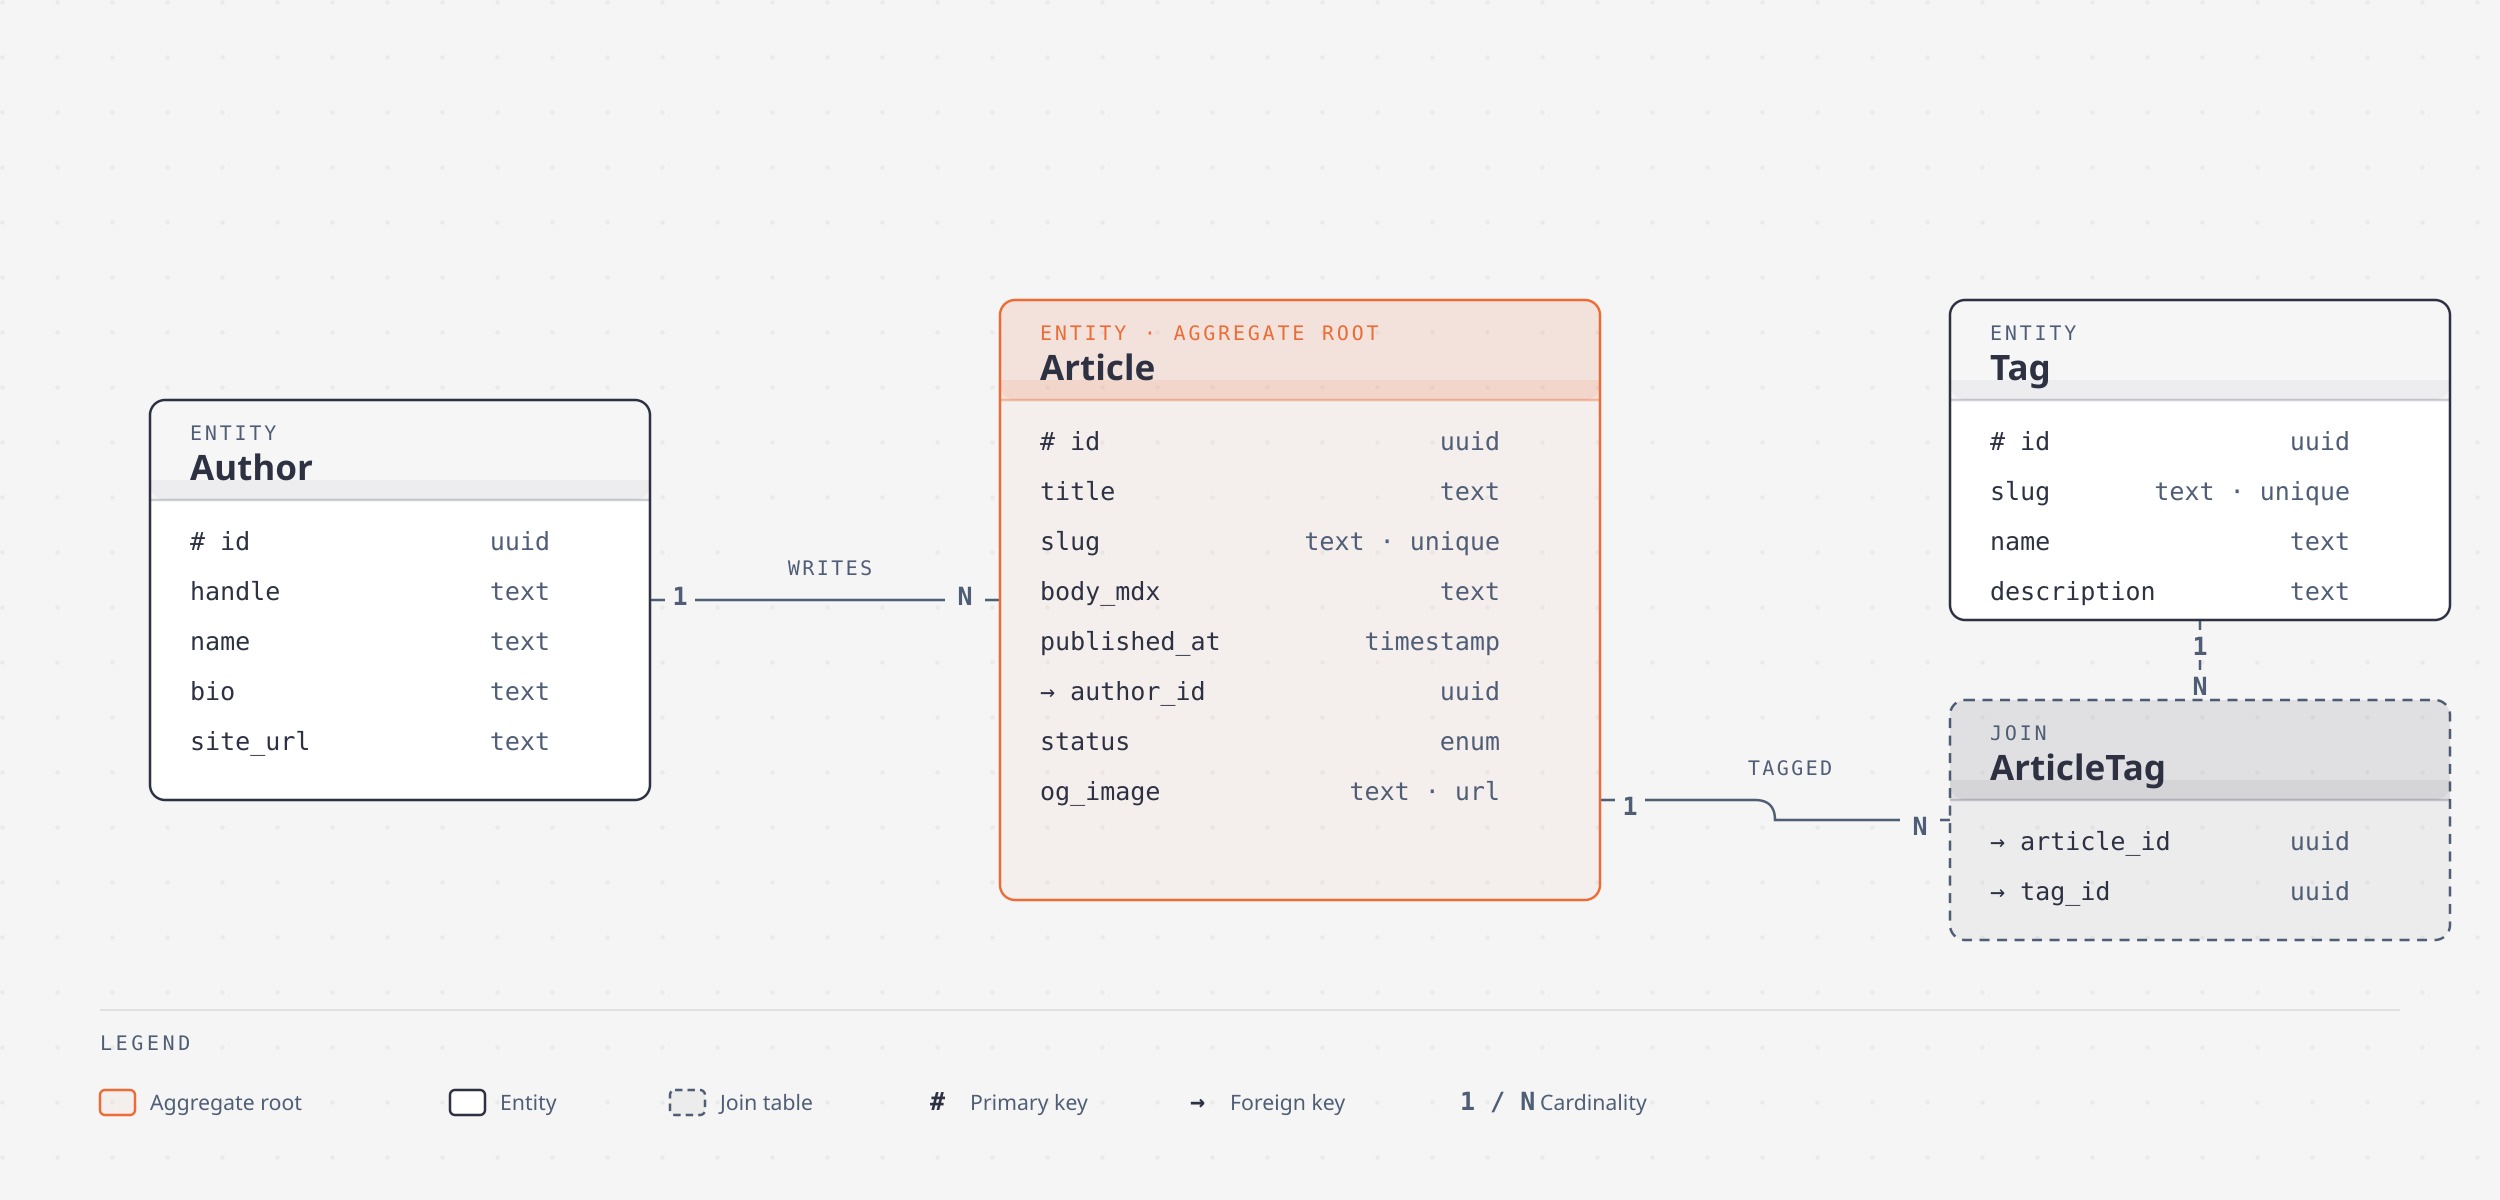
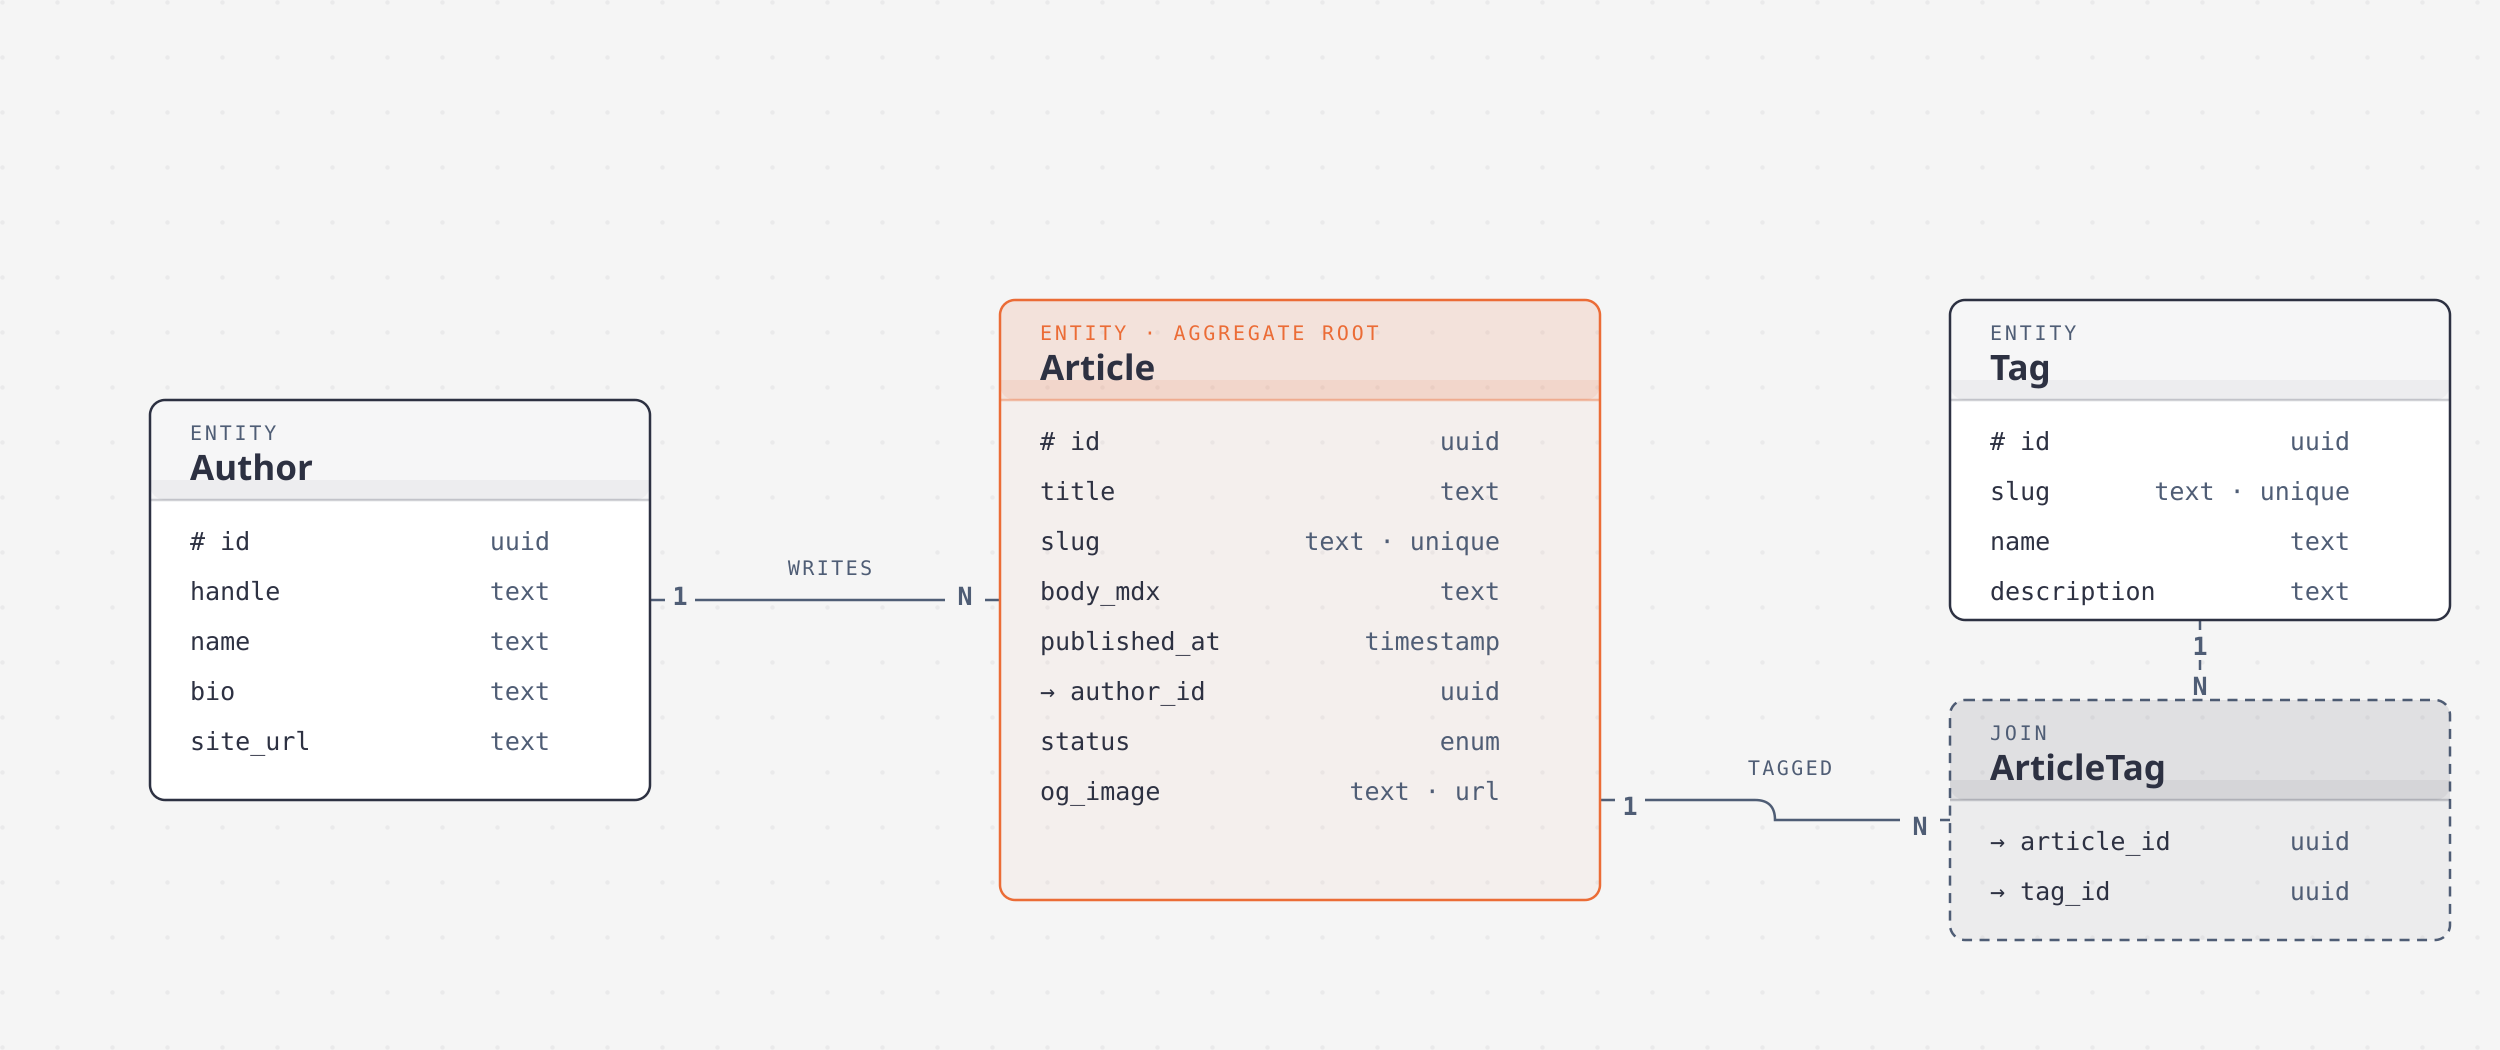
- <svg xmlns="http://www.w3.org/2000/svg" viewBox="0 0 1000 480" role="img" aria-labelledby="er-title er-desc">
+ <svg xmlns="http://www.w3.org/2000/svg" viewBox="0 0 1000 420" role="img" aria-labelledby="er-title er-desc">
  <defs>
    <style>
/* page-css */
@font-face { font-family: 'Amazon Ember'; font-weight: 300; font-style: normal; src: local('Amazon Ember Light'), local('Amazon Ember'); }
@font-face { font-family: 'Amazon Ember'; font-weight: 400; font-style: normal; src: local('Amazon Ember'); }
@font-face { font-family: 'Amazon Ember'; font-weight: 400; font-style: italic; src: local('Amazon Ember Italic'), local('Amazon Ember'); }
@font-face { font-family: 'Amazon Ember'; font-weight: 600; font-style: normal; src: local('Amazon Ember Medium'), local('Amazon Ember'); }
@font-face { font-family: 'Amazon Ember'; font-weight: 700; font-style: normal; src: local('Amazon Ember Bold'), local('Amazon Ember'); }
@font-face { font-family: 'Amazon Ember'; font-weight: 800; font-style: normal; src: local('Amazon Ember Heavy'), local('Amazon Ember'); }
@font-face { font-family: 'Amazon Ember Mono'; font-weight: 400; font-style: normal; src: local('Amazon Ember Mono'); }
@font-face { font-family: 'Amazon Ember Mono'; font-weight: 700; font-style: normal; src: local('Amazon Ember Mono Bold'), local('Amazon Ember Mono'); }
/* /page-css */
    </style>
    <pattern id="dots" width="22" height="22" patternUnits="userSpaceOnUse">
      <circle cx="1" cy="1" r="0.9" fill="rgba(45,49,66,0.10)" />
    </pattern>
    <marker id="arrow" markerWidth="8" markerHeight="6" refX="7" refY="3" orient="auto">
      <polygon points="0 0, 8 3, 0 6" fill="#4f5d75" />
    </marker>
  </defs>
  <rect width="100%" height="100%" fill="#f5f5f5" />
  <rect width="100%" height="100%" fill="url(#dots)" opacity="0.55" />
  <line x1="260" y1="240" x2="400" y2="240" stroke="#4f5d75" stroke-width="1" />
  <path d="M 640,320 H 702 Q 710,320 710,328 H 780" fill="none" stroke="#4f5d75" stroke-width="1" />
  <line x1="880" y1="248" x2="880" y2="280" stroke="#4f5d75" stroke-width="1" />
  <rect x="266" y="232" width="12" height="12" rx="2" fill="#f5f5f5" />
  <text x="272" y="242" fill="#4f5d75" font-size="10" font-family="'Geist Mono', monospace" text-anchor="middle" font-weight="600">1</text>
  <rect x="378" y="232" width="16" height="12" rx="2" fill="#f5f5f5" />
  <text x="386" y="242" fill="#4f5d75" font-size="10" font-family="'Geist Mono', monospace" text-anchor="middle" font-weight="600">N</text>
  <rect x="646" y="316" width="12" height="12" rx="2" fill="#f5f5f5" />
  <text x="652" y="326" fill="#4f5d75" font-size="10" font-family="'Geist Mono', monospace" text-anchor="middle" font-weight="600">1</text>
  <rect x="760" y="324" width="16" height="12" rx="2" fill="#f5f5f5" />
  <text x="768" y="334" fill="#4f5d75" font-size="10" font-family="'Geist Mono', monospace" text-anchor="middle" font-weight="600">N</text>
  <rect x="872" y="252" width="16" height="12" rx="2" fill="#f5f5f5" />
  <text x="880" y="262" fill="#4f5d75" font-size="10" font-family="'Geist Mono', monospace" text-anchor="middle" font-weight="600">1</text>
  <rect x="872" y="268" width="16" height="12" rx="2" fill="#f5f5f5" />
  <text x="880" y="278" fill="#4f5d75" font-size="10" font-family="'Geist Mono', monospace" text-anchor="middle" font-weight="600">N</text>
  <rect x="304" y="220" width="56" height="14" rx="2" fill="#f5f5f5" />
  <text x="332" y="230" fill="#4f5d75" font-size="8" font-family="'Geist Mono', monospace" text-anchor="middle" letter-spacing="0.12em">WRITES</text>
  <rect x="688" y="300" width="56" height="14" rx="2" fill="#f5f5f5" />
  <text x="716" y="310" fill="#4f5d75" font-size="8" font-family="'Geist Mono', monospace" text-anchor="middle" letter-spacing="0.12em">TAGGED</text>
  <rect x="60" y="160" width="200" height="160" rx="6" fill="#ffffff" stroke="#2d3142" stroke-width="1" />
  <rect x="60" y="160" width="200" height="40" rx="6" fill="rgba(45,49,66,0.04)" stroke="none" />
  <rect x="60" y="192" width="200" height="8" fill="rgba(45,49,66,0.04)" />
  <line x1="60" y1="200" x2="260" y2="200" stroke="rgba(45,49,66,0.22)" stroke-width="1" />
  <text x="76" y="176" fill="#4f5d75" font-size="8" font-family="'Geist Mono', monospace" letter-spacing="0.14em">ENTITY</text>
  <text x="76" y="192" fill="#2d3142" font-size="14" font-weight="600" font-family="'Geist', sans-serif">Author</text>
  <text x="76" y="220" fill="#2d3142" font-size="10" font-family="'Geist Mono', monospace"># id</text>
  <text x="220" y="220" fill="#4f5d75" font-size="10" font-family="'Geist Mono', monospace" text-anchor="end">uuid</text>
  <text x="76" y="240" fill="#2d3142" font-size="10" font-family="'Geist Mono', monospace">handle</text>
  <text x="220" y="240" fill="#4f5d75" font-size="10" font-family="'Geist Mono', monospace" text-anchor="end">text</text>
  <text x="76" y="260" fill="#2d3142" font-size="10" font-family="'Geist Mono', monospace">name</text>
  <text x="220" y="260" fill="#4f5d75" font-size="10" font-family="'Geist Mono', monospace" text-anchor="end">text</text>
  <text x="76" y="280" fill="#2d3142" font-size="10" font-family="'Geist Mono', monospace">bio</text>
  <text x="220" y="280" fill="#4f5d75" font-size="10" font-family="'Geist Mono', monospace" text-anchor="end">text</text>
  <text x="76" y="300" fill="#2d3142" font-size="10" font-family="'Geist Mono', monospace">site_url</text>
  <text x="220" y="300" fill="#4f5d75" font-size="10" font-family="'Geist Mono', monospace" text-anchor="end">text</text>
  <rect x="400" y="120" width="240" height="240" rx="6" fill="rgba(235,108,54,0.04)" stroke="#eb6c36" stroke-width="1" />
  <rect x="400" y="120" width="240" height="40" rx="6" fill="rgba(235,108,54,0.10)" stroke="none" />
  <rect x="400" y="152" width="240" height="8" fill="rgba(235,108,54,0.10)" />
  <line x1="400" y1="160" x2="640" y2="160" stroke="rgba(235,108,54,0.40)" stroke-width="1" />
  <text x="416" y="136" fill="#eb6c36" font-size="8" font-family="'Geist Mono', monospace" letter-spacing="0.14em">ENTITY · AGGREGATE ROOT</text>
  <text x="416" y="152" fill="#2d3142" font-size="14" font-weight="600" font-family="'Geist', sans-serif">Article</text>
  <text x="416" y="180" fill="#2d3142" font-size="10" font-family="'Geist Mono', monospace"># id</text>
  <text x="600" y="180" fill="#4f5d75" font-size="10" font-family="'Geist Mono', monospace" text-anchor="end">uuid</text>
  <text x="416" y="200" fill="#2d3142" font-size="10" font-family="'Geist Mono', monospace">title</text>
  <text x="600" y="200" fill="#4f5d75" font-size="10" font-family="'Geist Mono', monospace" text-anchor="end">text</text>
  <text x="416" y="220" fill="#2d3142" font-size="10" font-family="'Geist Mono', monospace">slug</text>
  <text x="600" y="220" fill="#4f5d75" font-size="10" font-family="'Geist Mono', monospace" text-anchor="end">text · unique</text>
  <text x="416" y="240" fill="#2d3142" font-size="10" font-family="'Geist Mono', monospace">body_mdx</text>
  <text x="600" y="240" fill="#4f5d75" font-size="10" font-family="'Geist Mono', monospace" text-anchor="end">text</text>
  <text x="416" y="260" fill="#2d3142" font-size="10" font-family="'Geist Mono', monospace">published_at</text>
  <text x="600" y="260" fill="#4f5d75" font-size="10" font-family="'Geist Mono', monospace" text-anchor="end">timestamp</text>
  <text x="416" y="280" fill="#2d3142" font-size="10" font-family="'Geist Mono', monospace">→ author_id</text>
  <text x="600" y="280" fill="#4f5d75" font-size="10" font-family="'Geist Mono', monospace" text-anchor="end">uuid</text>
  <text x="416" y="300" fill="#2d3142" font-size="10" font-family="'Geist Mono', monospace">status</text>
  <text x="600" y="300" fill="#4f5d75" font-size="10" font-family="'Geist Mono', monospace" text-anchor="end">enum</text>
  <text x="416" y="320" fill="#2d3142" font-size="10" font-family="'Geist Mono', monospace">og_image</text>
  <text x="600" y="320" fill="#4f5d75" font-size="10" font-family="'Geist Mono', monospace" text-anchor="end">text · url</text>
  <rect x="780" y="120" width="200" height="128" rx="6" fill="#ffffff" stroke="#2d3142" stroke-width="1" />
  <rect x="780" y="120" width="200" height="40" rx="6" fill="rgba(45,49,66,0.04)" stroke="none" />
  <rect x="780" y="152" width="200" height="8" fill="rgba(45,49,66,0.04)" />
  <line x1="780" y1="160" x2="980" y2="160" stroke="rgba(45,49,66,0.22)" stroke-width="1" />
  <text x="796" y="136" fill="#4f5d75" font-size="8" font-family="'Geist Mono', monospace" letter-spacing="0.14em">ENTITY</text>
  <text x="796" y="152" fill="#2d3142" font-size="14" font-weight="600" font-family="'Geist', sans-serif">Tag</text>
  <text x="796" y="180" fill="#2d3142" font-size="10" font-family="'Geist Mono', monospace"># id</text>
  <text x="940" y="180" fill="#4f5d75" font-size="10" font-family="'Geist Mono', monospace" text-anchor="end">uuid</text>
  <text x="796" y="200" fill="#2d3142" font-size="10" font-family="'Geist Mono', monospace">slug</text>
  <text x="940" y="200" fill="#4f5d75" font-size="10" font-family="'Geist Mono', monospace" text-anchor="end">text · unique</text>
  <text x="796" y="220" fill="#2d3142" font-size="10" font-family="'Geist Mono', monospace">name</text>
  <text x="940" y="220" fill="#4f5d75" font-size="10" font-family="'Geist Mono', monospace" text-anchor="end">text</text>
  <text x="796" y="240" fill="#2d3142" font-size="10" font-family="'Geist Mono', monospace">description</text>
  <text x="940" y="240" fill="#4f5d75" font-size="10" font-family="'Geist Mono', monospace" text-anchor="end">text</text>
  <rect x="780" y="280" width="200" height="96" rx="6" fill="rgba(45,49,66,0.04)" stroke="#4f5d75" stroke-width="1" stroke-dasharray="4,3" />
  <rect x="780" y="280" width="200" height="40" rx="6" fill="rgba(45,49,66,0.06)" stroke="none" />
  <rect x="780" y="312" width="200" height="8" fill="rgba(45,49,66,0.06)" />
  <line x1="780" y1="320" x2="980" y2="320" stroke="rgba(45,49,66,0.22)" stroke-width="1" />
  <text x="796" y="296" fill="#4f5d75" font-size="8" font-family="'Geist Mono', monospace" letter-spacing="0.14em">JOIN</text>
  <text x="796" y="312" fill="#2d3142" font-size="14" font-weight="600" font-family="'Geist', sans-serif">ArticleTag</text>
  <text x="796" y="340" fill="#2d3142" font-size="10" font-family="'Geist Mono', monospace">→ article_id</text>
  <text x="940" y="340" fill="#4f5d75" font-size="10" font-family="'Geist Mono', monospace" text-anchor="end">uuid</text>
  <text x="796" y="360" fill="#2d3142" font-size="10" font-family="'Geist Mono', monospace">→ tag_id</text>
  <text x="940" y="360" fill="#4f5d75" font-size="10" font-family="'Geist Mono', monospace" text-anchor="end">uuid</text>
-   <line x1="40" y1="404" x2="960" y2="404" stroke="rgba(45,49,66,0.10)" stroke-width="0.8" />
-   <text x="40" y="420" fill="#4f5d75" font-size="8" font-family="'Geist Mono', monospace" letter-spacing="0.18em">LEGEND</text>
-   <rect x="40" y="436" width="14" height="10" rx="2" fill="rgba(235,108,54,0.04)" stroke="#eb6c36" stroke-width="1" />
-   <text x="60" y="444" fill="#4f5d75" font-size="8.5" font-family="'Geist', sans-serif">Aggregate root</text>
-   <rect x="180" y="436" width="14" height="10" rx="2" fill="#ffffff" stroke="#2d3142" stroke-width="1" />
-   <text x="200" y="444" fill="#4f5d75" font-size="8.5" font-family="'Geist', sans-serif">Entity</text>
-   <rect x="268" y="436" width="14" height="10" rx="2" fill="rgba(45,49,66,0.04)" stroke="#4f5d75" stroke-width="1" stroke-dasharray="3,2" />
-   <text x="288" y="444" fill="#4f5d75" font-size="8.5" font-family="'Geist', sans-serif">Join table</text>
-   <text x="372" y="444" fill="#2d3142" font-size="10" font-family="'Geist Mono', monospace" font-weight="600">#</text>
-   <text x="388" y="444" fill="#4f5d75" font-size="8.5" font-family="'Geist', sans-serif">Primary key</text>
-   <text x="476" y="444" fill="#2d3142" font-size="10" font-family="'Geist Mono', monospace" font-weight="600">→</text>
-   <text x="492" y="444" fill="#4f5d75" font-size="8.5" font-family="'Geist', sans-serif">Foreign key</text>
-   <text x="584" y="444" fill="#4f5d75" font-size="10" font-family="'Geist Mono', monospace" font-weight="600">1 / N</text>
-   <text x="616" y="444" fill="#4f5d75" font-size="8.5" font-family="'Geist', sans-serif">Cardinality</text>
</svg>
